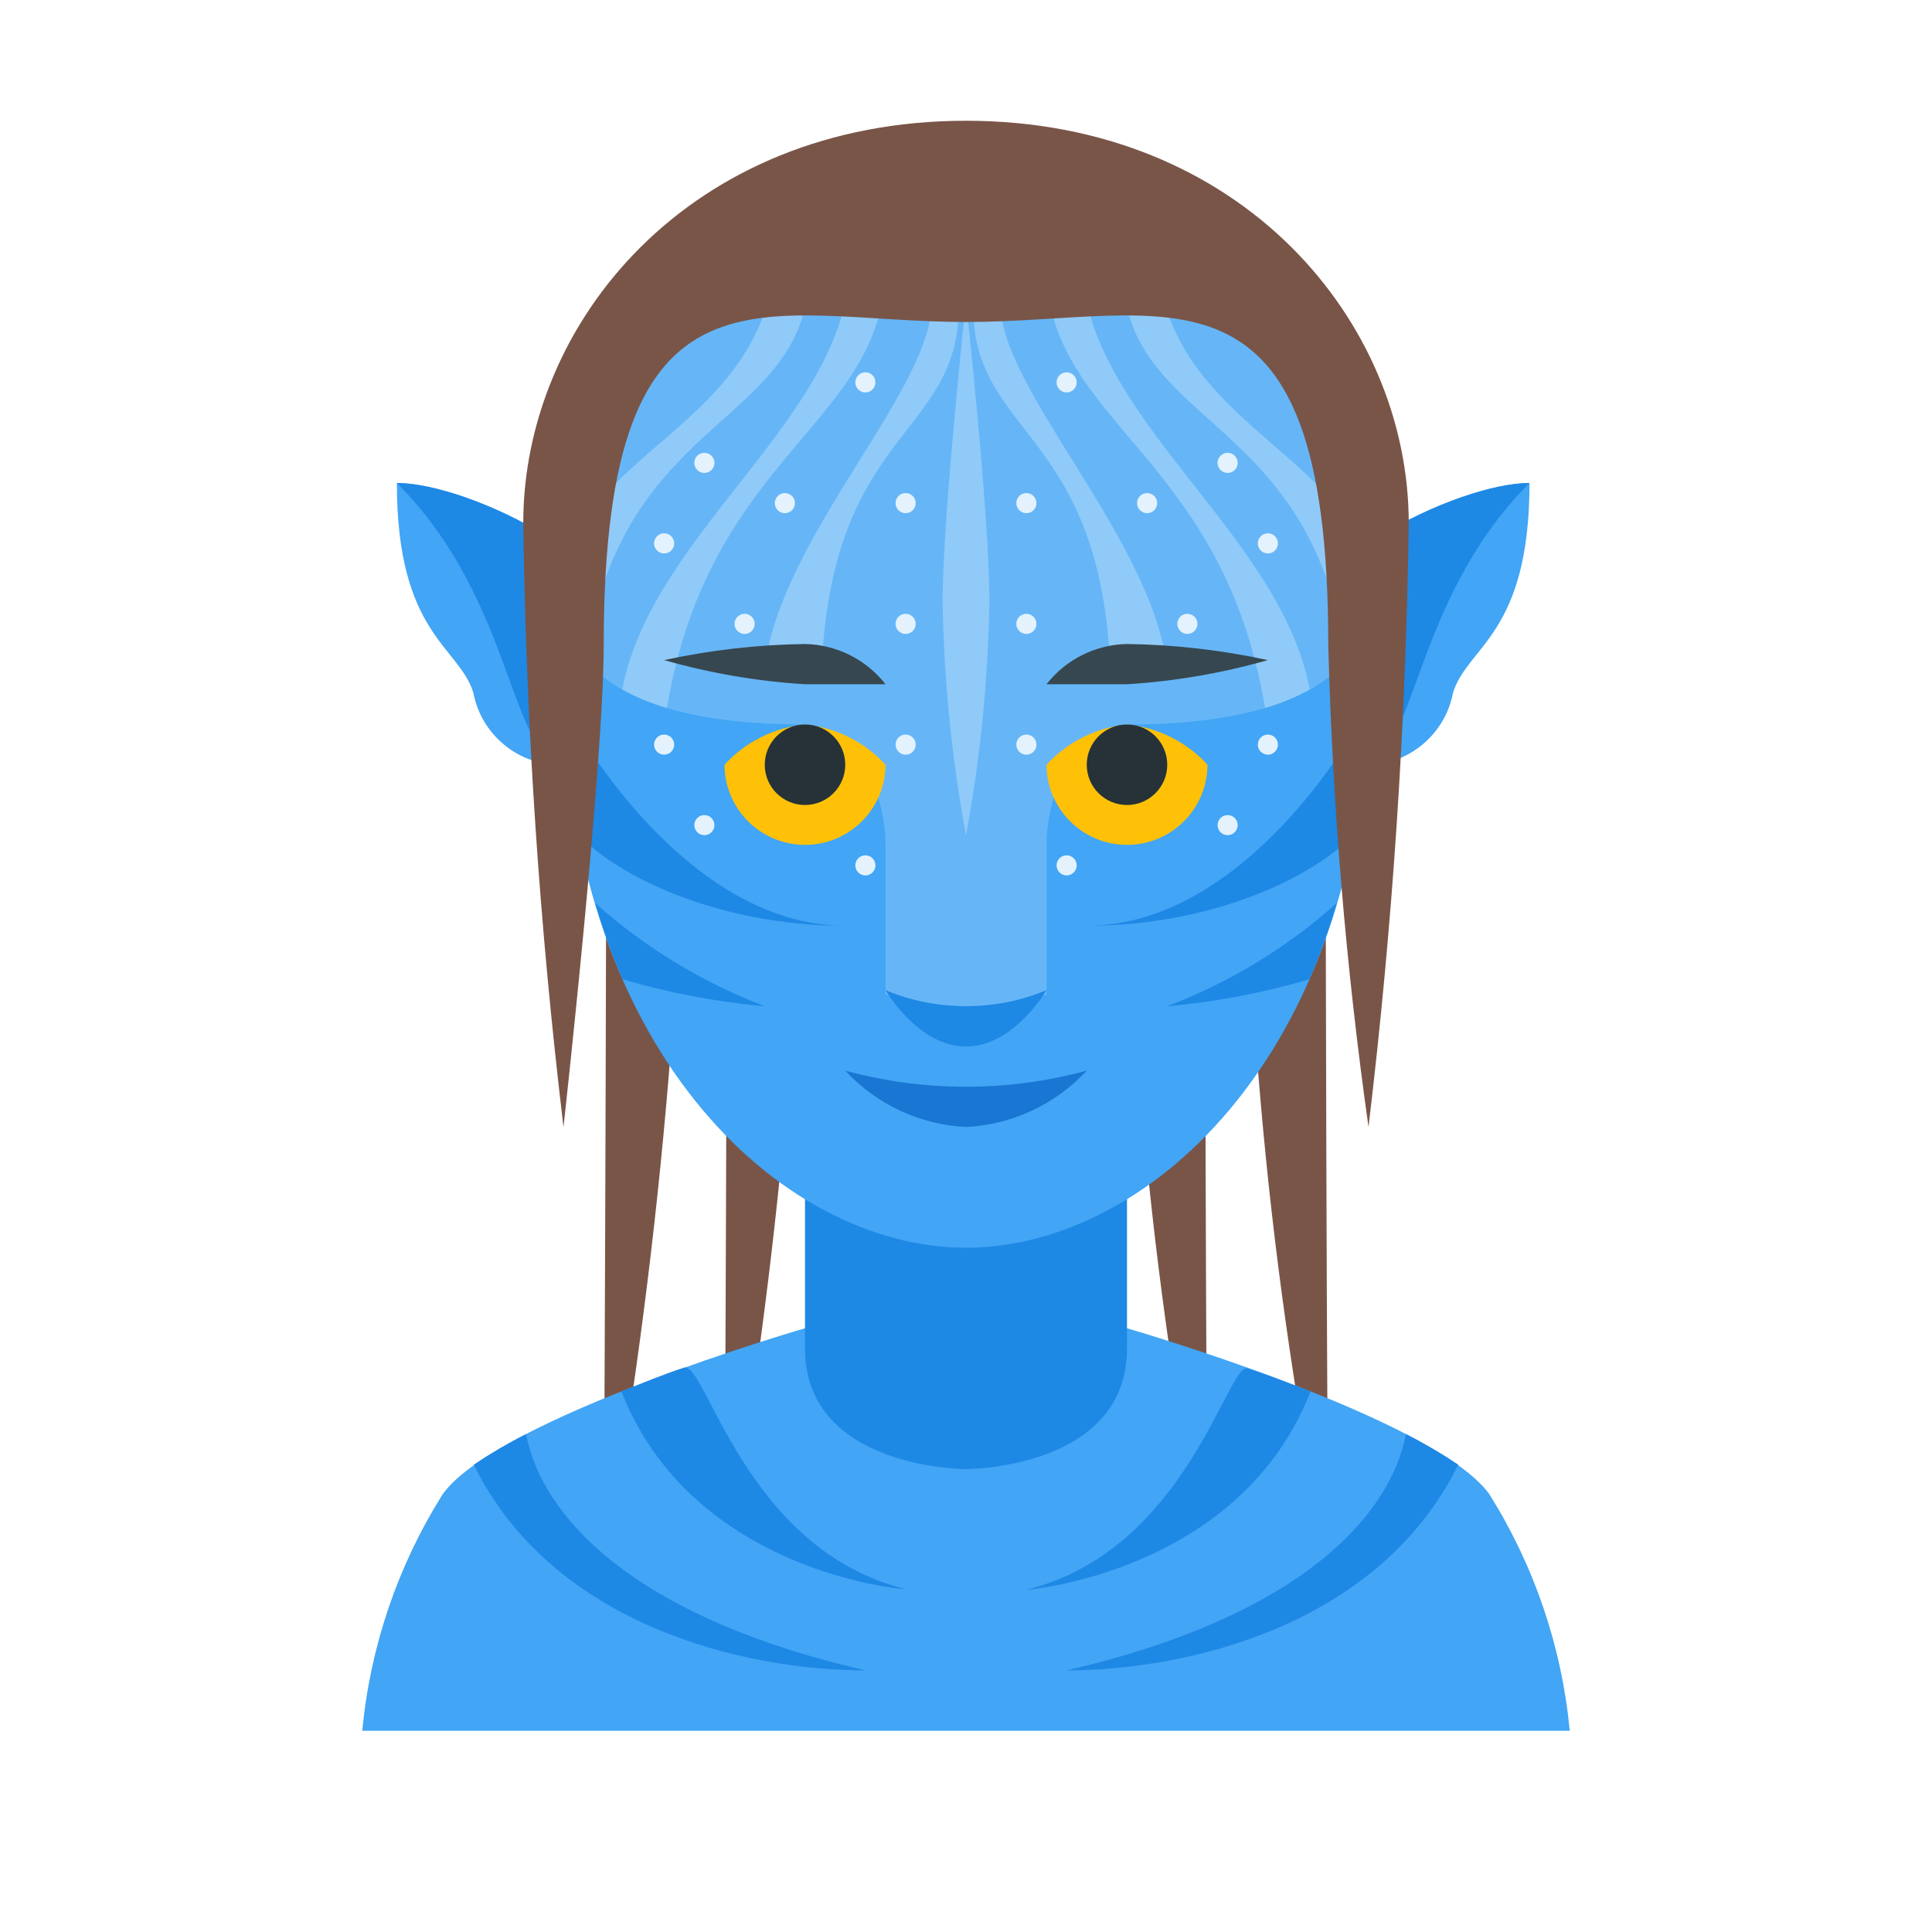
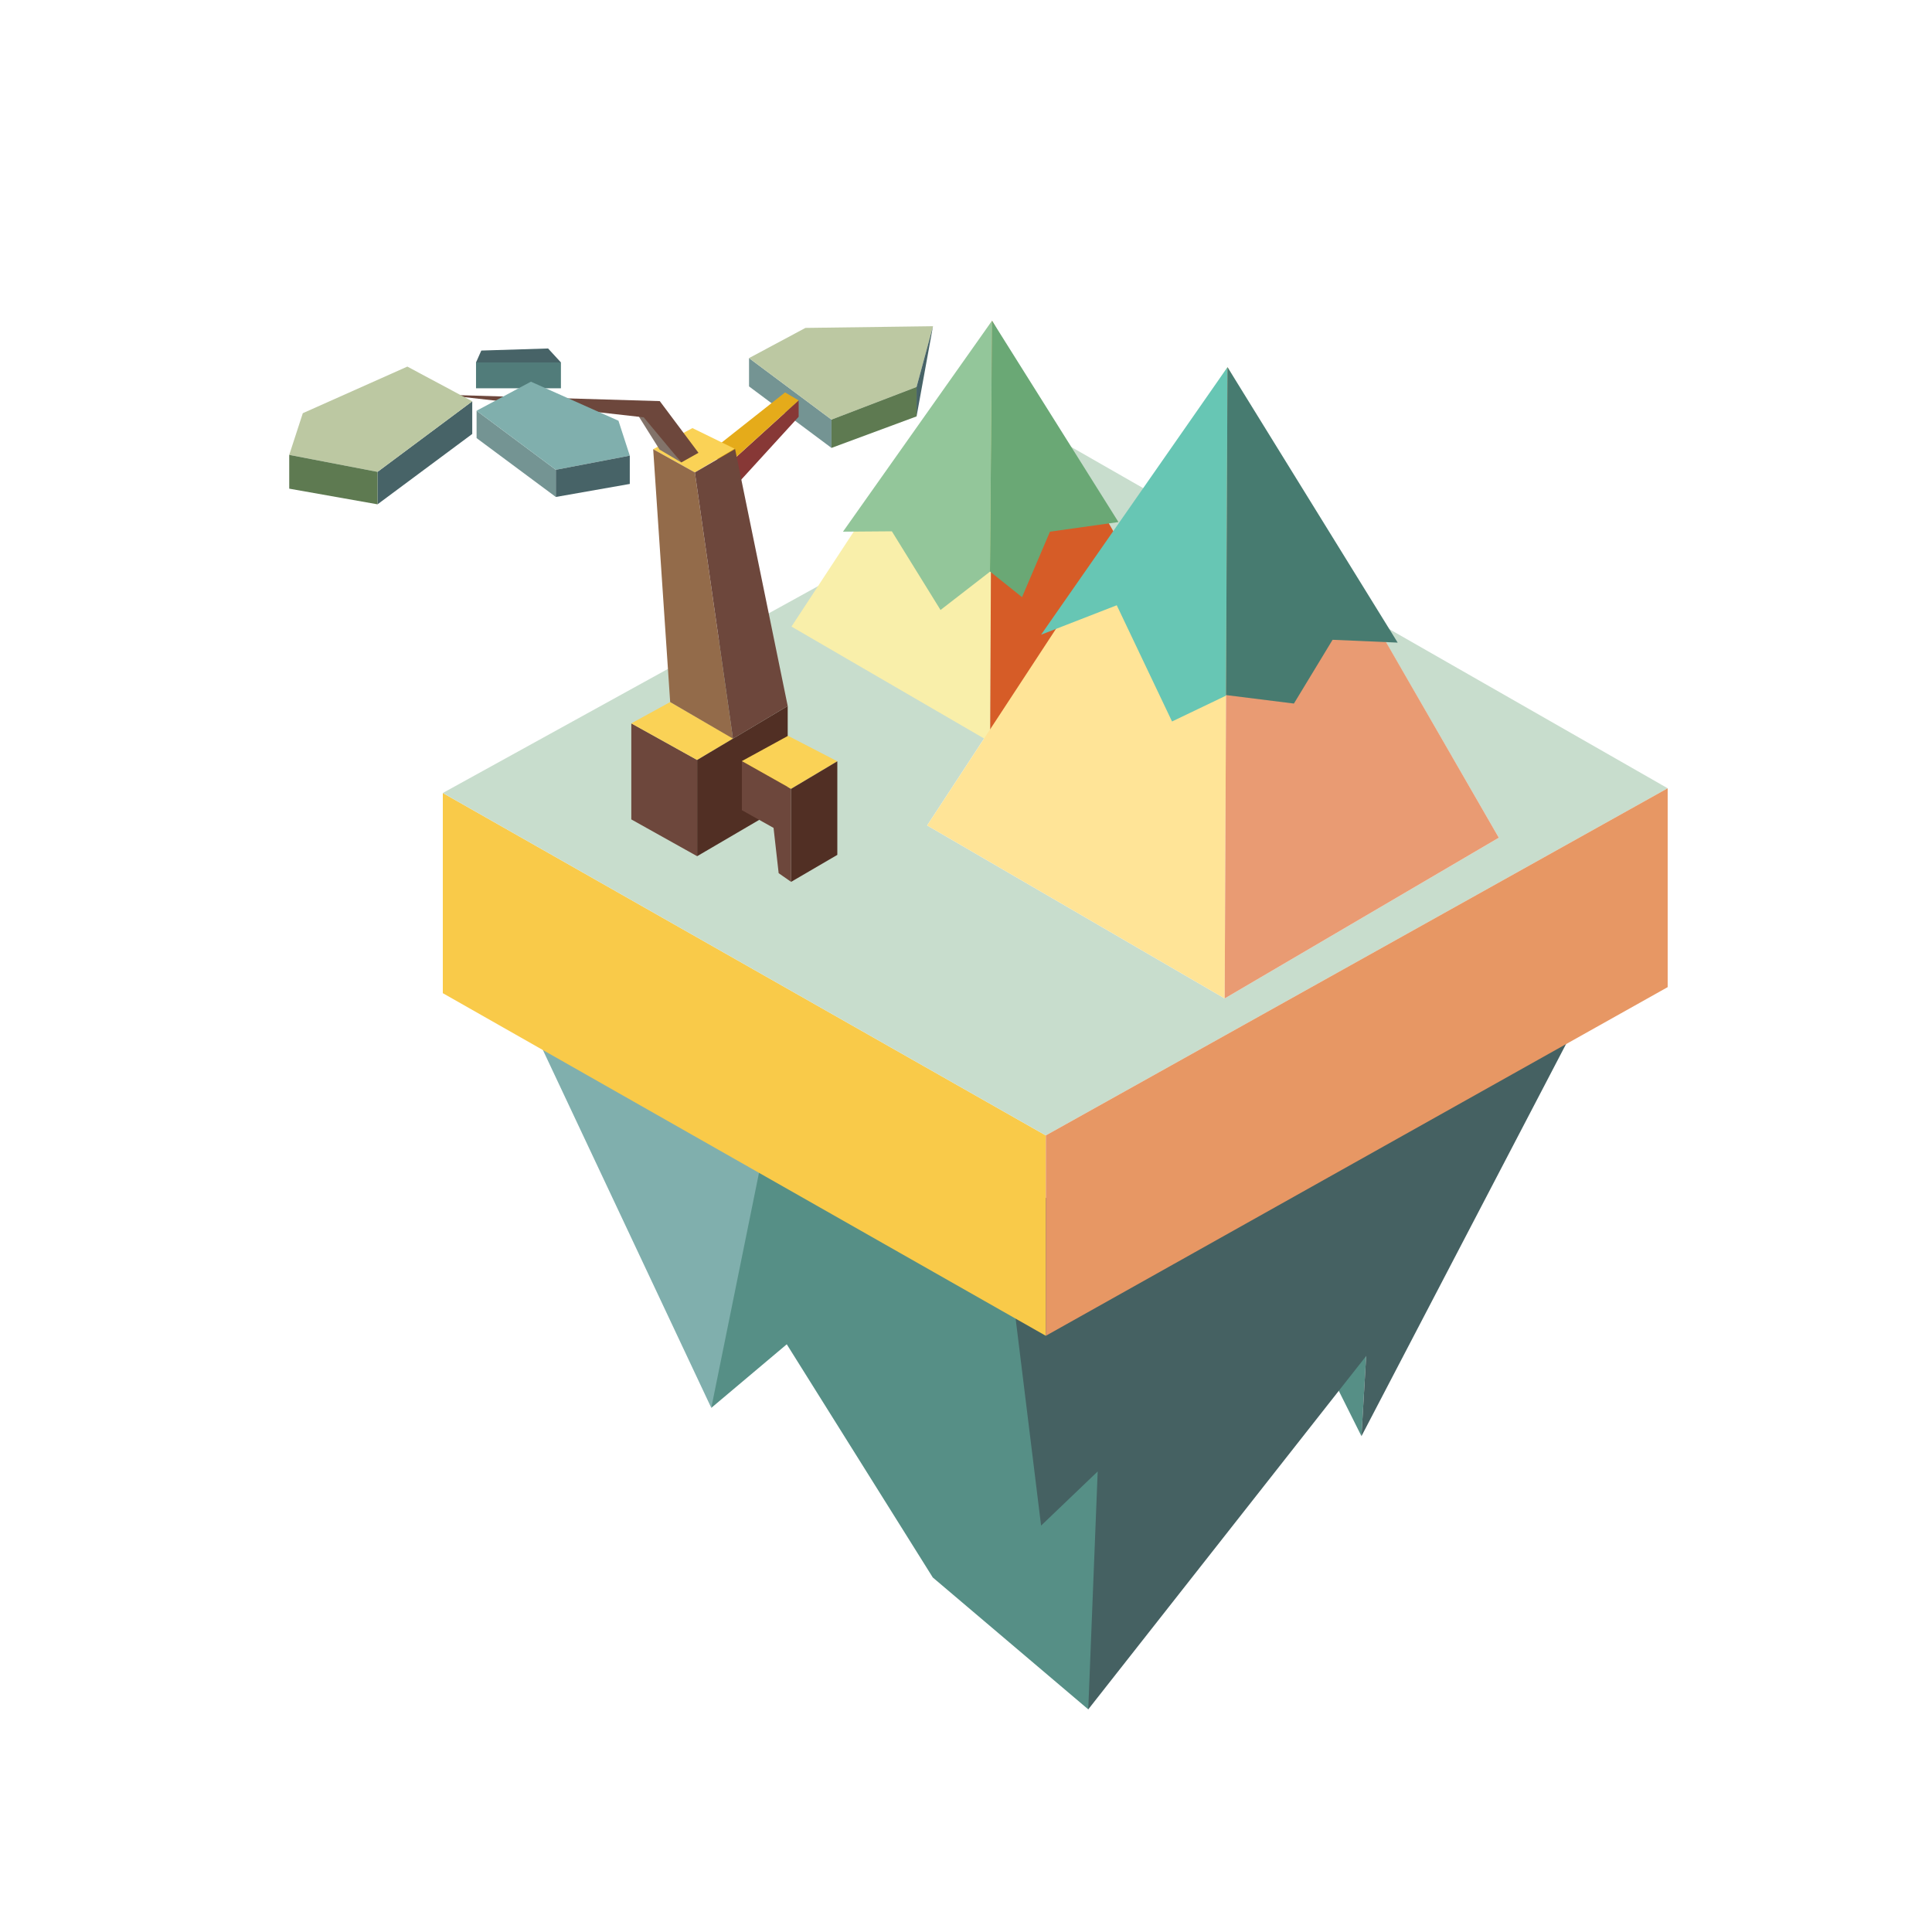
- <svg xmlns="http://www.w3.org/2000/svg" t="1633873464529" class="icon" viewBox="0 0 1024 1024" version="1.1" p-id="11852" width="200" height="200">
+ <svg xmlns="http://www.w3.org/2000/svg" t="1651902011615" class="icon" viewBox="0 0 1024 1024" version="1.1" p-id="6768" width="200" height="200">
  <defs>
-     <style type="text/css" />
+     <style type="text/css">@font-face { font-family: feedback-iconfont; src: url("//at.alicdn.com/t/font_1031158_u69w8yhxdu.woff2?t=1630033759944") format("woff2"), url("//at.alicdn.com/t/font_1031158_u69w8yhxdu.woff?t=1630033759944") format("woff"), url("//at.alicdn.com/t/font_1031158_u69w8yhxdu.ttf?t=1630033759944") format("truetype"); }
+ </style>
  </defs>
-   <path d="M512 128c-109.653 0-190.507 42.667-190.507 149.333 0 269.013-1.493 554.667-1.493 554.667a2760.96 2760.96 0 0 0 43.947-490.667c0-213.333 68.053-106.667 148.053-106.667s148.053-85.333 148.053 128A2209.28 2209.28 0 0 0 704 832s-1.493-199.253-1.493-554.667c0-106.667-80.853-149.333-190.507-149.333z" fill="#795548" p-id="11853" />
-   <path d="M512 128c-109.227 0-126.507 42.667-126.507 149.333 0 269.013-1.493 554.667-1.493 554.667a2773.333 2773.333 0 0 0 43.733-490.667c0-213.333 4.693-106.667 84.267-106.667s85.333-85.333 85.333 128a2218.667 2218.667 0 0 0 42.667 469.333s-1.493-199.253-1.493-554.667c0-106.667-17.28-149.333-126.507-149.333z" fill="#795548" p-id="11854" />
-   <path d="M770.133 367.147A47.147 47.147 0 0 1 719.787 405.333c-35.413 0-40.107-24.533-40.107-53.76 0-51.84 93.227-95.573 130.987-95.573 0 80.213-32.853 86.4-40.533 111.147z" fill="#42A5F5" p-id="11855" />
-   <path d="M719.787 405.333c-35.413 0-40.107-24.533-40.107-53.76 0-51.84 93.227-95.573 130.987-95.573-64 64-59.307 149.333-90.88 149.333z" fill="#1E88E5" p-id="11856" />
-   <path d="M250.88 367.147A47.147 47.147 0 0 0 301.227 405.333c35.413 0 40.107-24.533 40.107-53.76C341.333 299.733 248.107 256 210.347 256c0 80.213 32.853 86.4 40.533 111.147z" fill="#42A5F5" p-id="11857" />
-   <path d="M301.227 405.333c35.413 0 40.107-24.533 40.107-53.76C341.333 299.733 248.107 256 210.347 256c64 64 59.307 149.333 90.88 149.333z" fill="#1E88E5" p-id="11858" />
-   <path d="M789.333 791.893C759.893 751.147 597.333 704 597.333 704h-170.667s-162.56 47.147-192 87.893A286.507 286.507 0 0 0 192 917.333h640a286.507 286.507 0 0 0-42.667-125.44z" fill="#42A5F5" p-id="11859" />
-   <path d="M426.667 522.667v192c0 64 85.333 64 85.333 64s85.333 0 85.333-64v-192z" fill="#1E88E5" p-id="11860" />
-   <path d="M512 106.667c-188.373 0-213.333 170.667-213.333 250.667C298.667 554.667 413.44 661.333 512 661.333s213.333-106.667 213.333-304C725.333 277.333 700.373 106.667 512 106.667z" fill="#42A5F5" p-id="11861" />
-   <path d="M512 106.667c-188.373 0-213.333 128-213.333 208 0 50.773 54.827 69.333 128 69.333 26.453 0 42.667 35.413 42.667 64v79.147a180.48 180.48 0 0 0 42.667 6.187 180.48 180.48 0 0 0 42.667-6.187V448c0-28.587 16.213-64 42.667-64 73.173 0 128-18.56 128-69.333C725.333 234.667 700.373 106.667 512 106.667z" fill="#66B6F7" p-id="11862" />
-   <path d="M448 567.467a244.267 244.267 0 0 0 128 0 93.653 93.653 0 0 1-64 29.867 93.653 93.653 0 0 1-64-29.867z" fill="#1976D2" p-id="11863" />
-   <path d="M469.333 524.8a110.933 110.933 0 0 0 85.333 0s-17.28 29.867-42.667 29.867-42.667-29.867-42.667-29.867z" fill="#1E88E5" p-id="11864" />
-   <path d="M640 405.333a42.667 42.667 0 0 1-85.333 0 66.773 66.773 0 0 1 42.667-21.333 66.773 66.773 0 0 1 42.667 21.333z" fill="#FFC107" p-id="11865" />
-   <path d="M597.333 405.333m-21.333 0a21.333 21.333 0 1 0 42.667 0 21.333 21.333 0 1 0-42.667 0Z" fill="#263238" p-id="11866" />
-   <path d="M469.333 405.333a42.667 42.667 0 0 1-85.333 0 66.773 66.773 0 0 1 42.667-21.333 66.773 66.773 0 0 1 42.667 21.333z" fill="#FFC107" p-id="11867" />
-   <path d="M426.667 405.333m-21.333 0a21.333 21.333 0 1 0 42.667 0 21.333 21.333 0 1 0-42.667 0Z" fill="#263238" p-id="11868" />
-   <path d="M508.16 164.907c-1.493 66.987-68.267 64-72.747 192L405.333 353.92c8.533-69.973 90.453-149.333 88.32-194.56s16-61.44 14.507 5.547zM450.56 138.027c0 81.92-104.747 142.933-120.747 227.413a119.467 119.467 0 0 0 23.68 9.813c22.4-134.613 114.56-150.613 115.627-232.107a174.72 174.72 0 0 0-2.347-33.28c-4.48 0-9.173 0-13.653 1.92a122.027 122.027 0 0 0-2.56 26.24z" fill="#90CAF9" p-id="11869" />
-   <path d="M410.88 143.147c-13.44 88.32-106.667 94.72-121.6 179.2 7.04 4.053 13.653 16.64 22.613 19.2 21.333-123.093 116.053-116.48 117.12-197.973 0.213-15.573-16.64-10.88-18.133-0.427zM515.84 164.907c1.493 66.987 68.267 64 72.747 192l30.08-2.987c-8.533-69.973-90.453-149.333-88.32-194.56s-16-61.44-14.507 5.547zM573.44 138.027c0 81.92 104.747 142.933 120.747 227.413a119.467 119.467 0 0 1-23.68 9.813c-22.4-134.613-114.56-150.613-115.84-232.107a174.72 174.72 0 0 1 2.347-33.28c4.48 0 9.173 0 13.653 1.92a122.027 122.027 0 0 1 2.773 26.24z" fill="#90CAF9" p-id="11870" />
-   <path d="M613.12 143.147c13.44 88.32 105.6 94.72 121.6 179.2-7.04 4.053-13.653 16.64-22.613 19.2-21.333-123.093-116.053-116.48-117.12-197.973-0.213-15.573 16.64-10.88 18.133-0.427z" fill="#90CAF9" p-id="11871" />
-   <path d="M672 349.867a350.933 350.933 0 0 1-74.667 12.8h-42.667a55.467 55.467 0 0 1 42.667-21.333 375.893 375.893 0 0 1 74.667 8.533zM352 349.867a350.933 350.933 0 0 0 74.667 12.8h42.667a55.467 55.467 0 0 0-42.667-21.333 375.893 375.893 0 0 0-74.667 8.533z" fill="#37474F" p-id="11872" />
-   <path d="M512 159.787s-12.373 114.347-12.373 158.933a740.907 740.907 0 0 0 12.373 123.947 740.907 740.907 0 0 0 12.373-123.947c0-46.507-12.373-158.933-12.373-158.933z" fill="#90CAF9" p-id="11873" />
-   <path d="M772.907 776.32a265.813 265.813 0 0 0-27.733-16.213c-8.107 42.667-55.04 96.427-179.84 125.227 63.573 0 165.333-23.467 207.573-109.013zM694.613 737.493c-11.947-4.48-22.4-8.747-33.28-12.16s-32 96-117.333 117.333c0 0 113.067-8.96 150.613-105.173zM251.093 776.32a265.813 265.813 0 0 1 27.733-16.213c8.107 42.667 55.04 96.427 179.84 125.227-63.573 0-165.333-23.467-207.573-109.013zM329.387 737.493c11.307-4.48 21.333-8.747 33.067-12.587s32 96 117.333 117.333c0.213 0.427-112.853-8.533-150.4-104.747zM717.227 442.24a406.613 406.613 0 0 0 5.973-41.173c-1.707-10.027-3.413-17.067-3.413-17.067S661.333 490.667 576 490.667c67.627 0 121.6-26.667 141.227-48.427zM708.48 478.72A289.707 289.707 0 0 1 618.667 533.333a392.32 392.32 0 0 0 75.307-14.293 343.68 343.68 0 0 0 14.507-40.32zM306.773 442.24a406.613 406.613 0 0 1-5.973-41.173c1.707-10.027 3.413-17.067 3.413-17.067S362.667 490.667 448 490.667c-67.627 0-121.6-26.667-141.227-48.427zM315.52 478.72A289.707 289.707 0 0 0 405.333 533.333a392.32 392.32 0 0 1-75.307-14.293 343.68 343.68 0 0 1-14.507-40.32z" fill="#1E88E5" p-id="11874" />
-   <path d="M512 64c-146.133 0-234.667 106.667-234.667 213.333a3034.667 3034.667 0 0 0 21.333 320s21.333-192 21.333-256c0-213.333 85.333-170.667 192-170.667s192-42.667 192 170.667a2246.187 2246.187 0 0 0 21.333 256 3034.667 3034.667 0 0 0 21.333-320c0-106.667-88.533-213.333-234.667-213.333z" fill="#795548" p-id="11875" />
-   <path d="M458.667 202.667m-5.333 0a5.333 5.333 0 1 0 10.667 0 5.333 5.333 0 1 0-10.667 0Z" fill="#E3F2FD" p-id="11876" />
-   <path d="M480 330.667m-5.333 0a5.333 5.333 0 1 0 10.667 0 5.333 5.333 0 1 0-10.667 0Z" fill="#E3F2FD" p-id="11877" />
-   <path d="M480 266.667m-5.333 0a5.333 5.333 0 1 0 10.667 0 5.333 5.333 0 1 0-10.667 0Z" fill="#E3F2FD" p-id="11878" />
-   <path d="M373.333 245.333m-5.333 0a5.333 5.333 0 1 0 10.667 0 5.333 5.333 0 1 0-10.667 0Z" fill="#E3F2FD" p-id="11879" />
-   <path d="M416 266.667m-5.333 0a5.333 5.333 0 1 0 10.667 0 5.333 5.333 0 1 0-10.667 0Z" fill="#E3F2FD" p-id="11880" />
-   <path d="M394.667 330.667m-5.333 0a5.333 5.333 0 1 0 10.667 0 5.333 5.333 0 1 0-10.667 0Z" fill="#E3F2FD" p-id="11881" />
-   <path d="M352 394.667m-5.333 0a5.333 5.333 0 1 0 10.667 0 5.333 5.333 0 1 0-10.667 0Z" fill="#E3F2FD" p-id="11882" />
-   <path d="M373.333 437.333m-5.333 0a5.333 5.333 0 1 0 10.667 0 5.333 5.333 0 1 0-10.667 0Z" fill="#E3F2FD" p-id="11883" />
-   <path d="M458.667 458.667m-5.333 0a5.333 5.333 0 1 0 10.667 0 5.333 5.333 0 1 0-10.667 0Z" fill="#E3F2FD" p-id="11884" />
-   <path d="M480 394.667m-5.333 0a5.333 5.333 0 1 0 10.667 0 5.333 5.333 0 1 0-10.667 0Z" fill="#E3F2FD" p-id="11885" />
-   <path d="M352 288m-5.333 0a5.333 5.333 0 1 0 10.667 0 5.333 5.333 0 1 0-10.667 0Z" fill="#E3F2FD" p-id="11886" />
-   <path d="M565.333 202.667m-5.333 0a5.333 5.333 0 1 0 10.667 0 5.333 5.333 0 1 0-10.667 0Z" fill="#E3F2FD" p-id="11887" />
-   <path d="M544 330.667m-5.333 0a5.333 5.333 0 1 0 10.667 0 5.333 5.333 0 1 0-10.667 0Z" fill="#E3F2FD" p-id="11888" />
-   <path d="M544 266.667m-5.333 0a5.333 5.333 0 1 0 10.667 0 5.333 5.333 0 1 0-10.667 0Z" fill="#E3F2FD" p-id="11889" />
-   <path d="M650.667 245.333m-5.333 0a5.333 5.333 0 1 0 10.667 0 5.333 5.333 0 1 0-10.667 0Z" fill="#E3F2FD" p-id="11890" />
-   <path d="M608 266.667m-5.333 0a5.333 5.333 0 1 0 10.667 0 5.333 5.333 0 1 0-10.667 0Z" fill="#E3F2FD" p-id="11891" />
-   <path d="M629.333 330.667m-5.333 0a5.333 5.333 0 1 0 10.667 0 5.333 5.333 0 1 0-10.667 0Z" fill="#E3F2FD" p-id="11892" />
-   <path d="M672 394.667m-5.333 0a5.333 5.333 0 1 0 10.667 0 5.333 5.333 0 1 0-10.667 0Z" fill="#E3F2FD" p-id="11893" />
-   <path d="M650.667 437.333m-5.333 0a5.333 5.333 0 1 0 10.667 0 5.333 5.333 0 1 0-10.667 0Z" fill="#E3F2FD" p-id="11894" />
-   <path d="M565.333 458.667m-5.333 0a5.333 5.333 0 1 0 10.667 0 5.333 5.333 0 1 0-10.667 0Z" fill="#E3F2FD" p-id="11895" />
-   <path d="M544 394.667m-5.333 0a5.333 5.333 0 1 0 10.667 0 5.333 5.333 0 1 0-10.667 0Z" fill="#E3F2FD" p-id="11896" />
-   <path d="M672 288m-5.333 0a5.333 5.333 0 1 0 10.667 0 5.333 5.333 0 1 0-10.667 0Z" fill="#E3F2FD" p-id="11897" />
+   <path d="M699.1 716.2l22.5 45 2.5-42.5z" fill="#568F86" p-id="6769" />
+   <path d="M488.1 658.8l353.4-127.4-119.9 229.8 2.5-42.5L576.8 906z" fill="#456162" p-id="6770" />
+   <path d="M385.3 580.6L377 746.2l40-33.7 77.4 123.6 82.4 69.9 5-126.1-30 28.7-17.5-142.3z" fill="#568F86" p-id="6771" />
+   <path d="M408.6 590.5l-131.5-56.6L377 746.2z" fill="#80AFAD" p-id="6772" />
+   <path d="M554.3 601.8V708L234.7 526.4V420.3z" fill="#F9CA49" p-id="6773" />
+   <path d="M727.7 328.5L794.4 444l-145.3 85.2-157.7-91.7 116.4-177.7-40.2-23-332.9 183.5 319.6 181.5 329.6-184z" fill="#C8DDCD" p-id="6774" />
+   <path d="M883.9 523.2V417.8l-329.6 184V708z" fill="#E79764" p-id="6775" />
+   <path d="M524.8 393.3l-105.3-61.2L525.8 170z" fill="#F9EFAA" p-id="6776" />
+   <path d="M621.7 336.4L525.8 170l-1 223.3z" fill="#D65C27" p-id="6777" />
+   <path d="M524.7 303l1.1-133-79 111.8 25.9-0.2 25.8 41.7z" fill="#93C69A" p-id="6778" />
+   <path d="M524.7 302.9l1.1-132.9 67 106.7-36.3 5.1-14.8 34.7z" fill="#6AA875" p-id="6779" />
+   <path d="M649.1 529.2l-157.7-91.7 159.2-242.9z" fill="#FFE497" p-id="6780" />
+   <path d="M794.4 444L650.6 194.6l-1.5 334.6z" fill="#E99B73" p-id="6781" />
+   <path d="M649.8 368.7l0.8-174.1-98.8 141.8 40.1-15.6 29.3 61.6z" fill="#67C6B4" p-id="6782" />
+   <path d="M649.8 368.4l0.8-173.8 90.2 146-34.5-1.5-20.5 33.8z" fill="#477B70" p-id="6783" />
+   <path d="M440.7 222.4v15L397 204.8v-15z" fill="#749493" p-id="6784" />
+   <path d="M426.9 173.8l-29.9 16 43.7 32.6 45.1-17.3 8.7-32.2z" fill="#BCC8A2" p-id="6785" />
+   <path d="M485.8 220.7v-15.6l-45.1 17.3v15z" fill="#5E7A51" p-id="6786" />
+   <path d="M494.5 172.9l-8.7 47.8v-15.6z" fill="#476367" p-id="6787" />
+   <path d="M388.5 259l34.8-38.1v-8.7l-36.7 33.3z" fill="#873836" p-id="6788" />
+   <path d="M386.6 245.5l36.7-33.3-7.2-4.2-42.4 33.5z" fill="#E5AB1A" p-id="6789" />
+   <path d="M369.5 402.8v51l-34.9-19.5v-50.9z" fill="#6D473C" p-id="6790" />
+   <path d="M355.2 372.1l-20.6 11.3 34.9 19.4 19.2-11.4zM367 226.9l-20.8 11.2 22.1 12.3 21-12.6z" fill="#FAD256" p-id="6791" />
+   <path d="M388.5 391.5l-33.3-19.4-9-134 22.1 12.3z" fill="#936B4A" p-id="6792" />
+   <path d="M417.5 425.7v-51.5l-48 28.6v51z" fill="#512F24" p-id="6793" />
+   <path d="M389.6 238l27.9 136.2-29 17.3-20.2-141.1z" fill="#6D473C" p-id="6794" />
+   <path d="M419.3 418.1v49.3l-6.6-4.6-2.7-24-16.8-9.4v-26z" fill="#6D473C" p-id="6795" />
+   <path d="M417.7 390l-24.5 13.4 26.1 14.7 24.5-14.6z" fill="#FAD256" p-id="6796" />
+   <path d="M443.8 453.1v-49.6l-24.5 14.6v49.3z" fill="#512F24" p-id="6797" />
+   <path d="M361.1 245.1l-11.5-6.8-11.3-18h3.6z" fill="#82736A" p-id="6798" />
+   <path d="M361.1 245.1l9.1-5.1-20.5-27.4-115.1-3.4 106.6 12z" fill="#6D473C" p-id="6799" />
+   <path d="M200.1 250.1v17.2l50.2-37.3v-17.3z" fill="#476367" p-id="6800" />
+   <path d="M215.9 194.3l34.4 18.4-50.2 37.4-46.8-9 7.2-22.1z" fill="#BCC8A2" p-id="6801" />
+   <path d="M153.3 259v-17.9l46.8 9v17.2z" fill="#5E7A51" p-id="6802" />
+   <path d="M252.3 192.1h45v13.7h-45z" fill="#517C7A" p-id="6803" />
+   <path d="M255.1 185.8l35.4-1.1 6.8 7.4h-45z" fill="#476367" p-id="6804" />
+   <path d="M294.6 249v14.4l-42-31.2v-14.5z" fill="#749493" p-id="6805" />
+   <path d="M281.4 202.3l-28.8 15.4 42 31.3 39.2-7.5-6-18.5z" fill="#80AFAD" p-id="6806" />
+   <path d="M333.8 256.5v-15l-39.2 7.5v14.4z" fill="#476367" p-id="6807" />
</svg>
